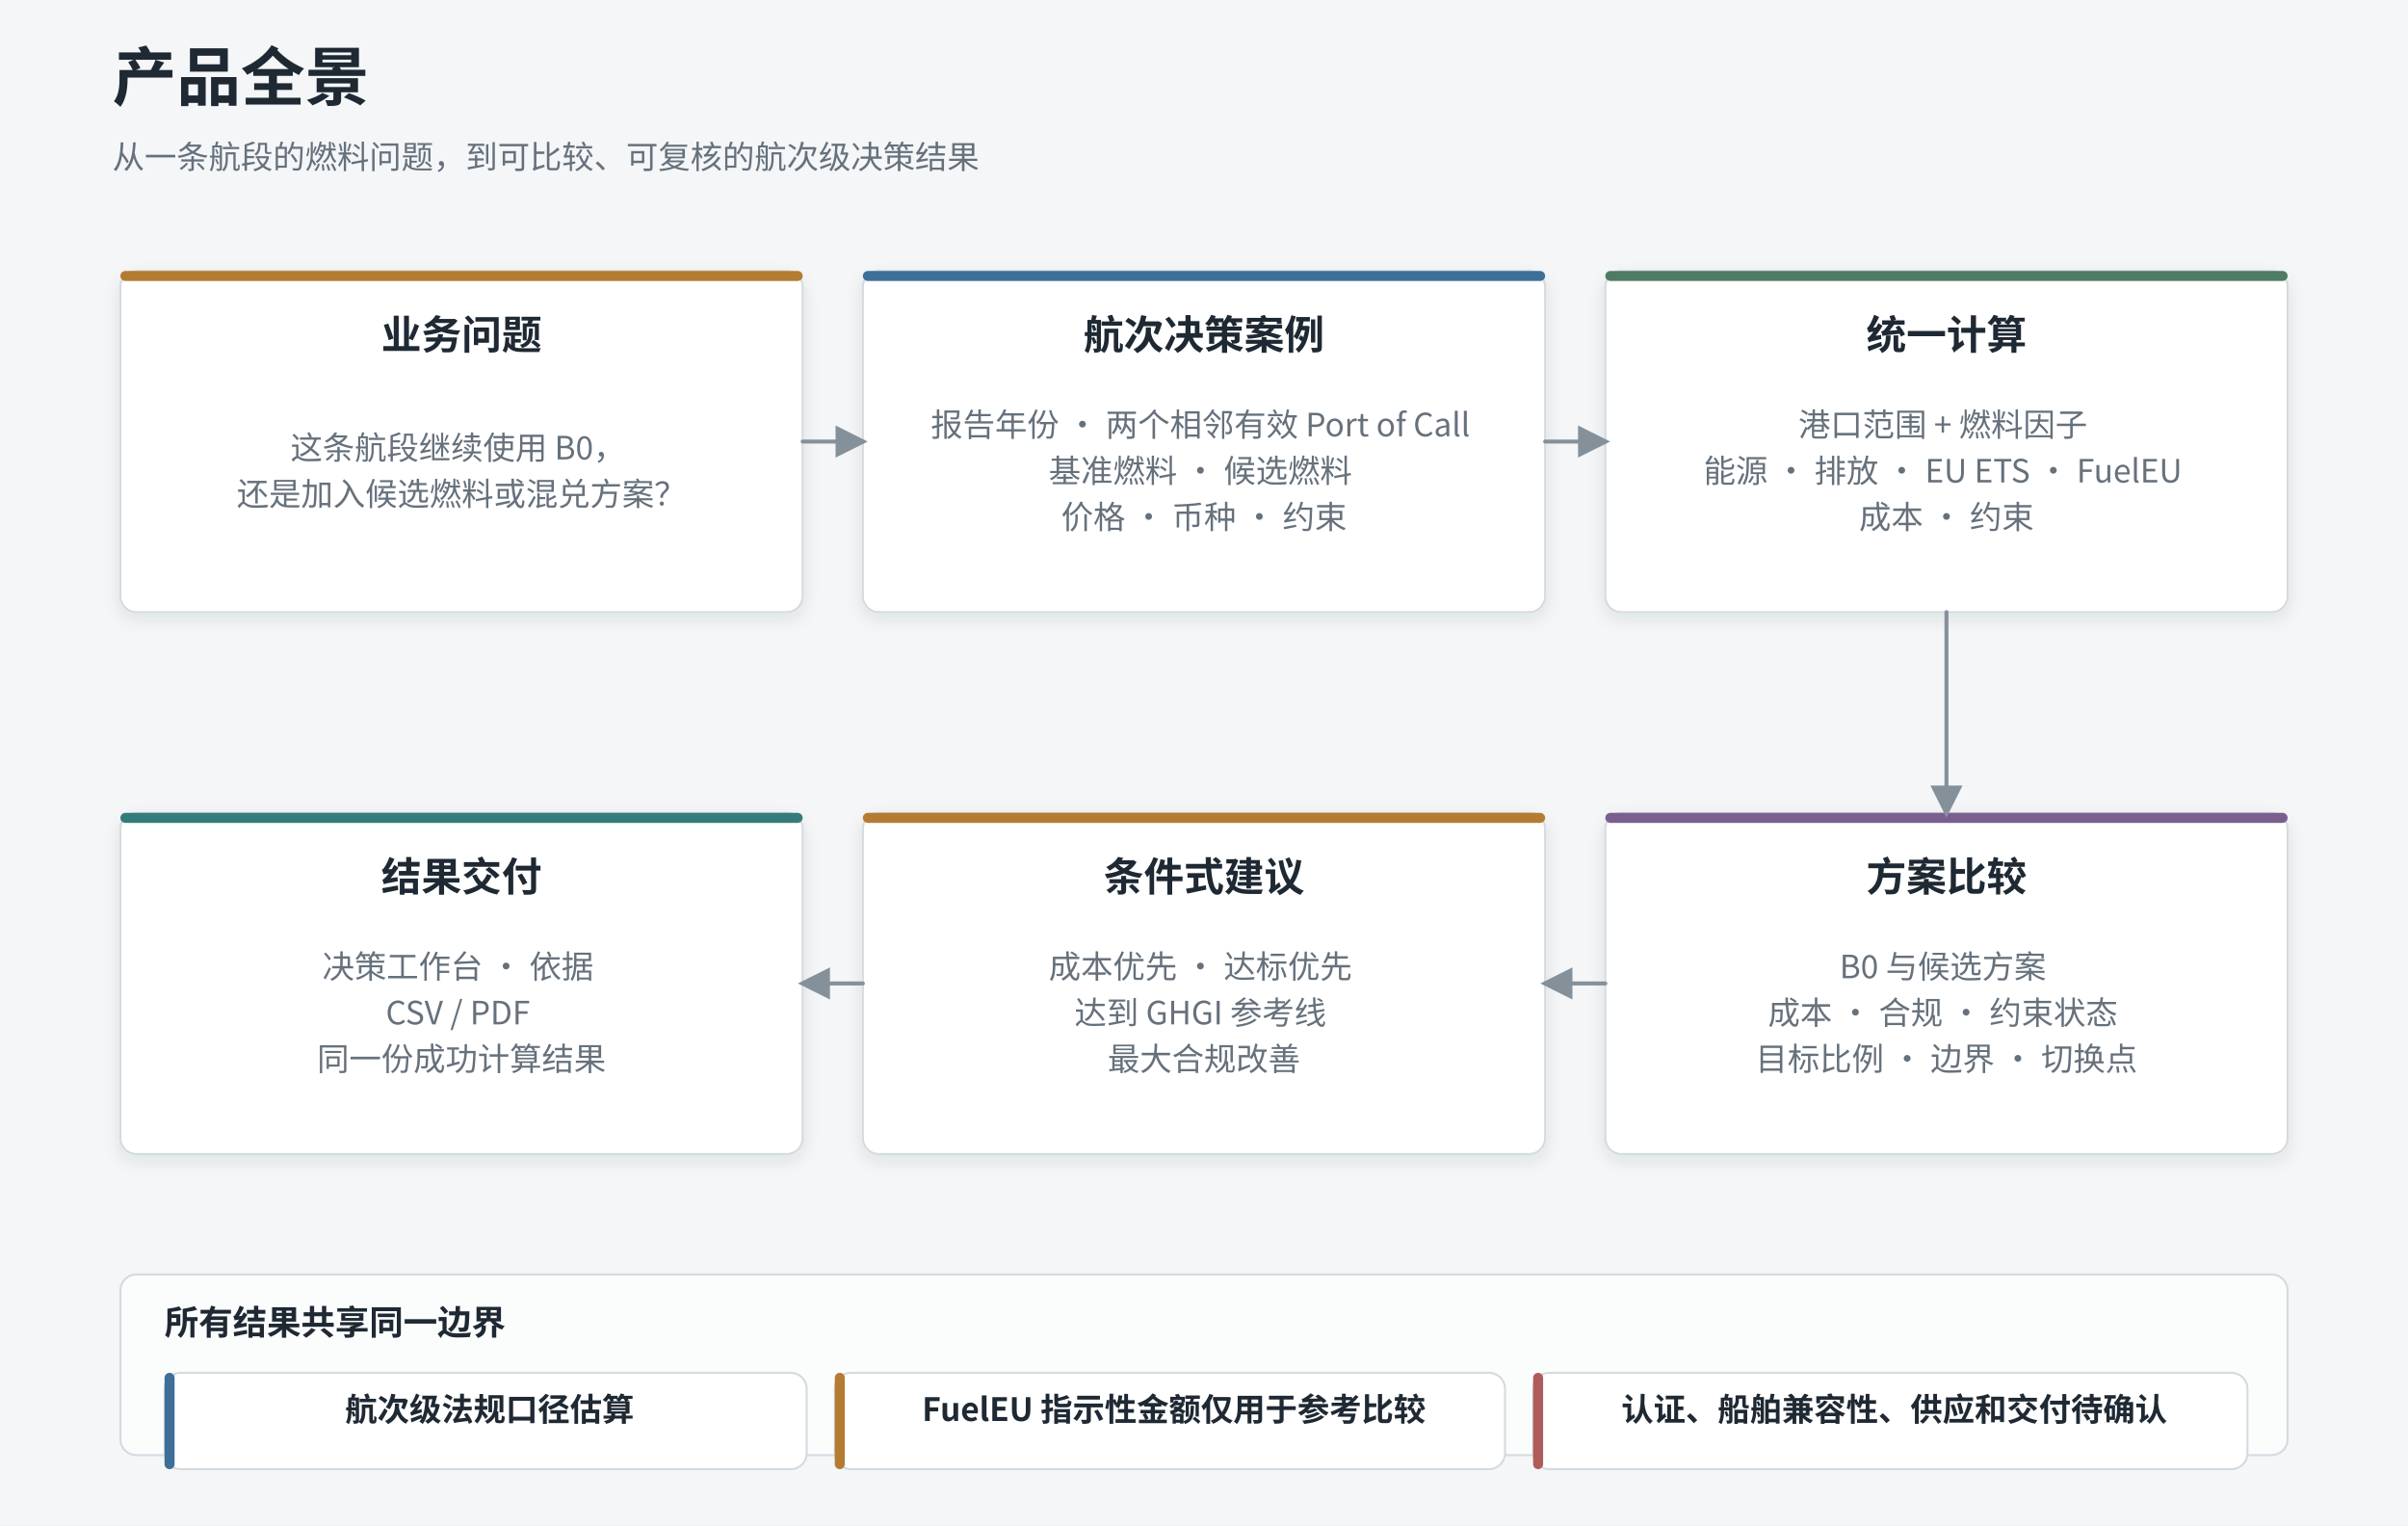
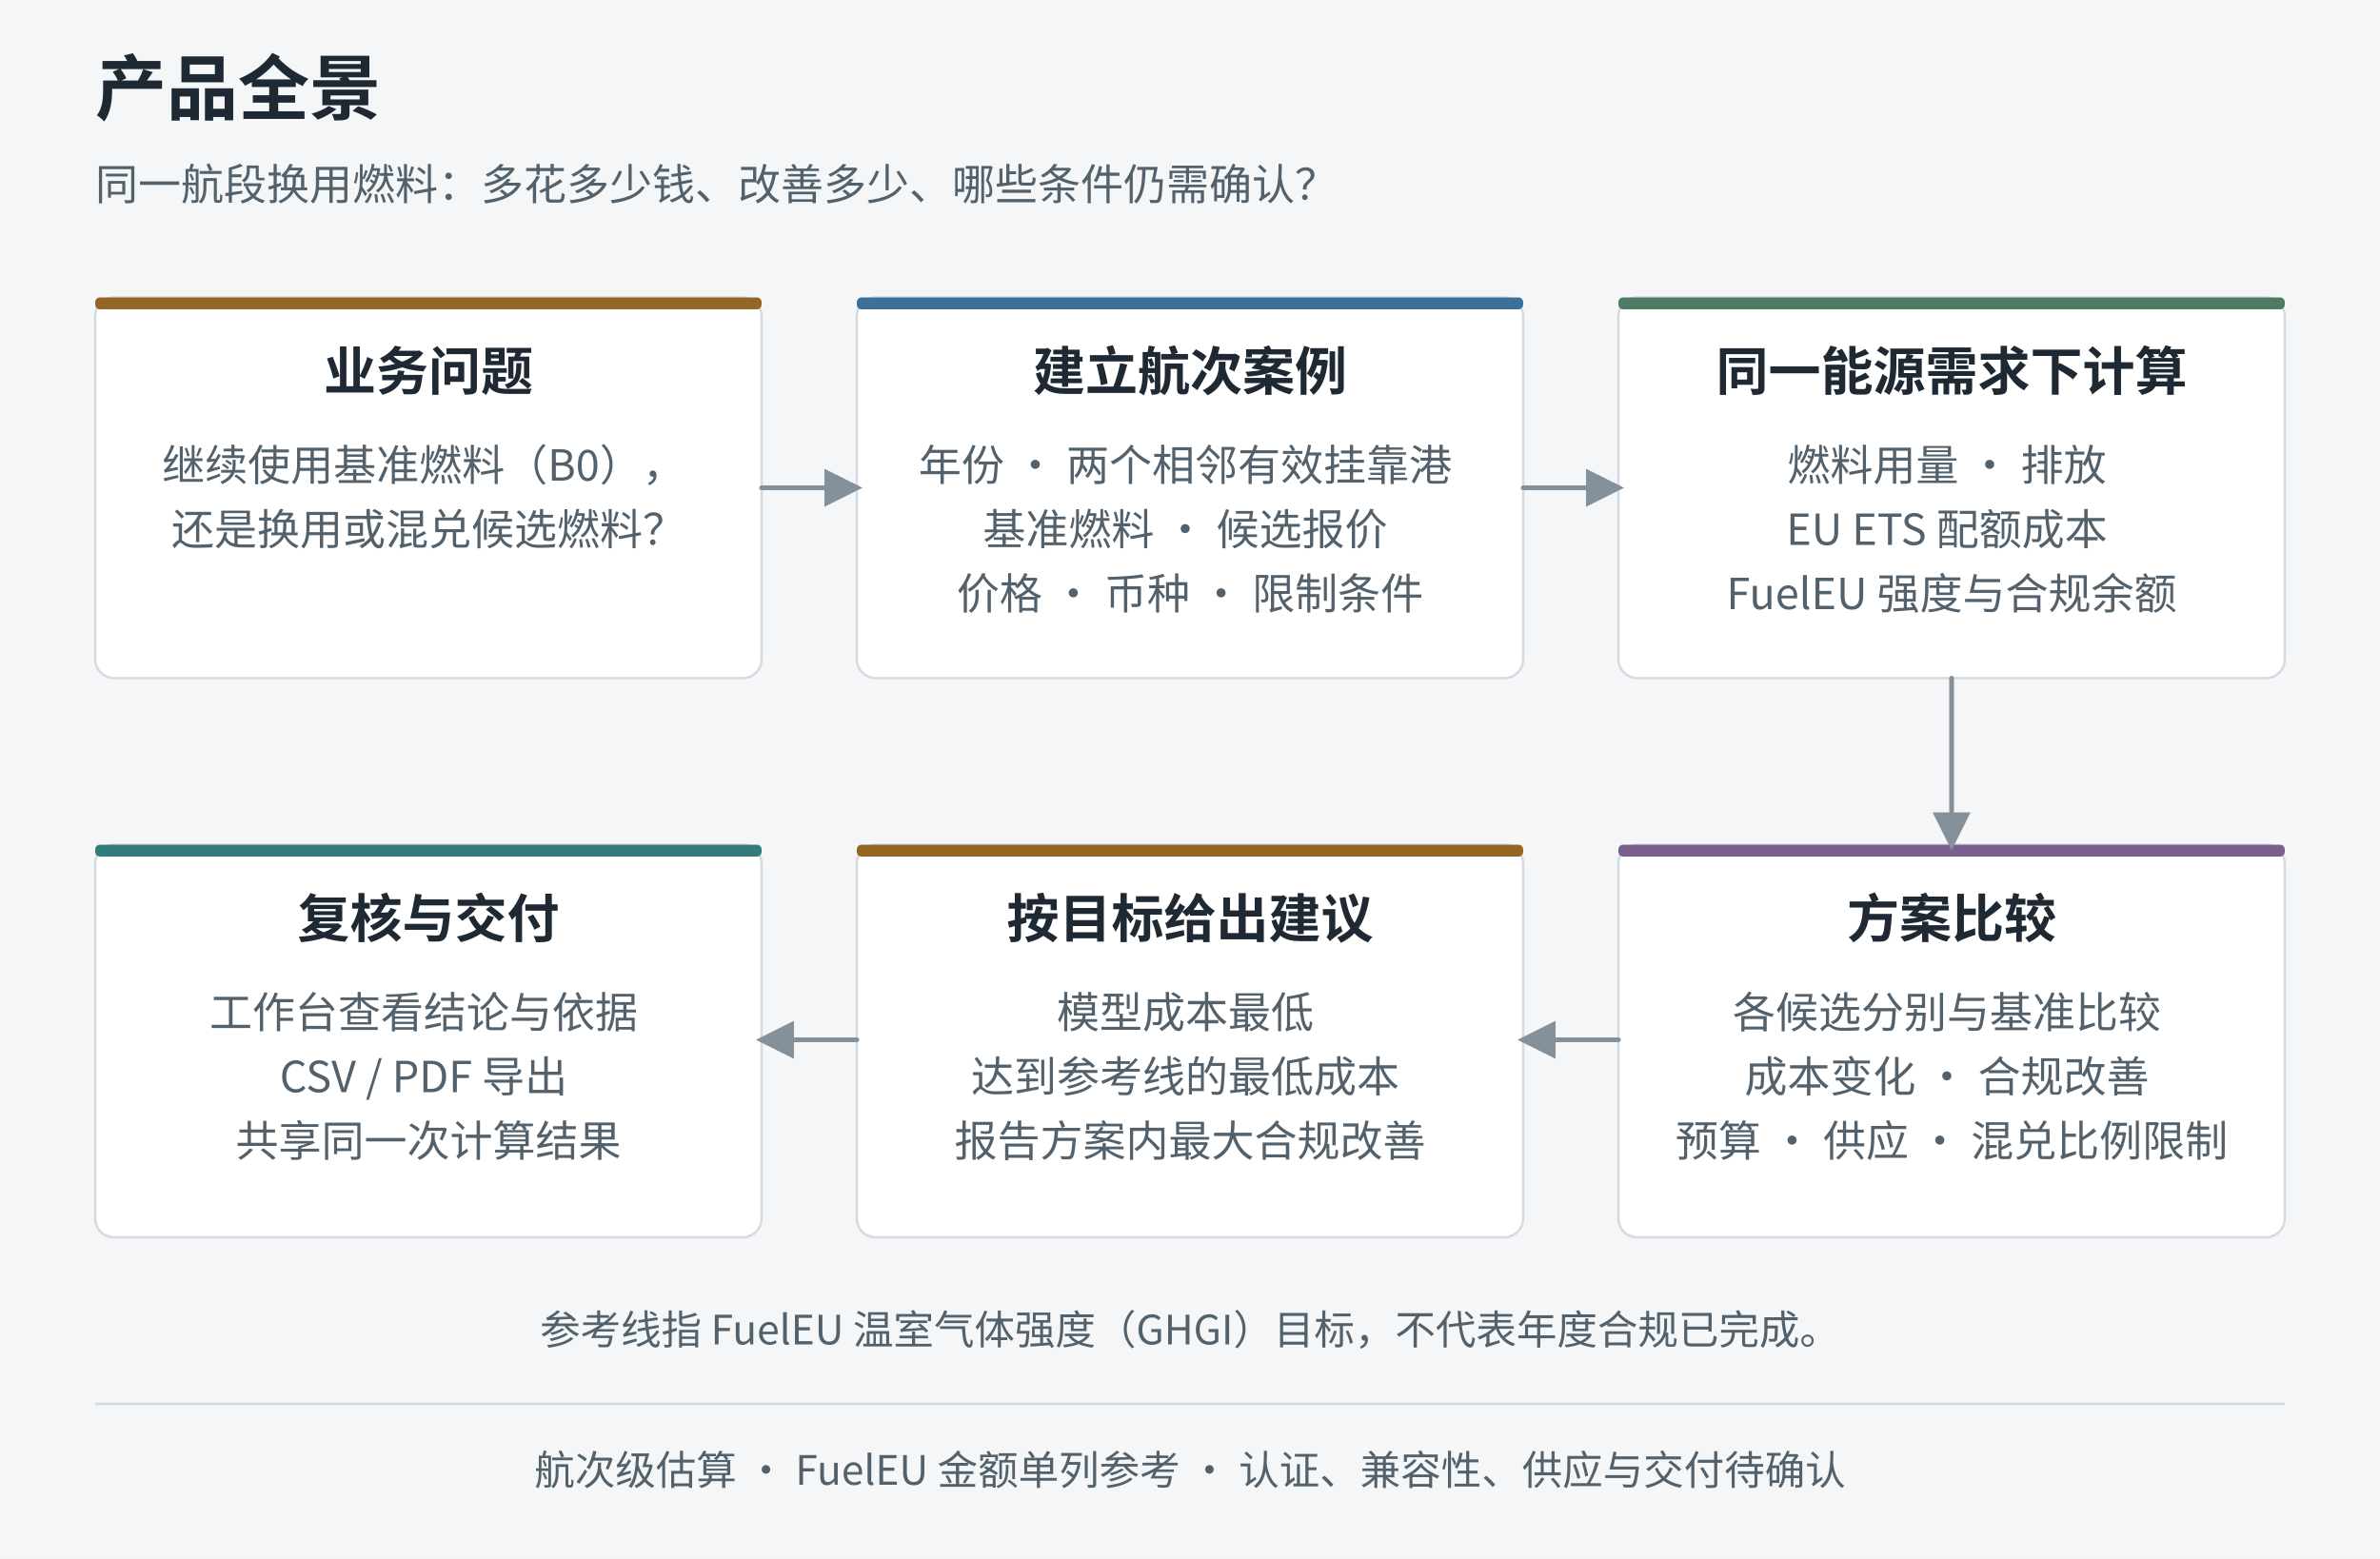
- <svg xmlns="http://www.w3.org/2000/svg" width="1200" height="760" viewBox="0 0 1200 760">
+ <svg xmlns="http://www.w3.org/2000/svg" width="1000" height="655" viewBox="0 0 1000 655" role="img" aria-labelledby="title description">
  <defs>
-     <filter id="card-shadow" x="-10%" y="-10%" width="120%" height="130%">
-       <feDropShadow dx="0" dy="3" stdDeviation="4" flood-color="#1F2933" flood-opacity="0.10" />
-     </filter>
    <marker id="arrow" viewBox="0 0 10 10" refX="8.5" refY="5" markerWidth="8" markerHeight="8" orient="auto-start-reverse">
      <path d="M 0 0 L 10 5 L 0 10 z" fill="#84919B" />
    </marker>
-     <marker id="arrow-gold" viewBox="0 0 10 10" refX="8.5" refY="5" markerWidth="8" markerHeight="8" orient="auto-start-reverse">
-       <path d="M 0 0 L 10 5 L 0 10 z" fill="#B47B32" />
-     </marker>
  </defs>
-   <rect width="1200" height="760" fill="#F4F6F7" />
-   <text x="56" y="50" text-anchor="start" font-family="Microsoft YaHei, Noto Sans CJK SC, Arial, sans-serif" font-size="32" font-weight="700" fill="#1F2933">
-     <tspan x="56" y="50">产品全景</tspan>
+   <rect width="1000" height="655" fill="#F4F6F7" />
+   <text text-anchor="start" font-family="Microsoft YaHei, Noto Sans CJK SC, Arial, sans-serif" font-size="30" font-weight="700" fill="#1F2933">
+     <tspan x="40" y="48">产品全景</tspan>
  </text>
-   <text x="56" y="84" text-anchor="start" font-family="Microsoft YaHei, Noto Sans CJK SC, Arial, sans-serif" font-size="16" font-weight="400" fill="#66717C">
-     <tspan x="56" y="84">从一条航段的燃料问题，到可比较、可复核的航次级决策结果</tspan>
+   <text text-anchor="start" font-family="Microsoft YaHei, Noto Sans CJK SC, Arial, sans-serif" font-size="18" font-weight="400" fill="#52616C">
+     <tspan x="40" y="84">同一航段换用燃料：多花多少钱、改善多少、哪些条件仍需确认？</tspan>
  </text>
-   <rect x="60" y="135" width="340" height="170" rx="8" fill="#FFFFFF" stroke="#D4DADF" filter="url(#card-shadow)" />
-   <rect x="60" y="135" width="340" height="5" rx="2.5" fill="#B47B32" />
-   <text x="230.0" y="174.0" text-anchor="middle" font-family="Microsoft YaHei, Noto Sans CJK SC, Arial, sans-serif" font-size="20" font-weight="700" fill="#1F2933">
-     <tspan x="230.0" y="174.0">业务问题</tspan>
+   <g data-card="业务问题">
+     <rect x="40" y="125" width="280" height="160" rx="8" fill="#FFFFFF" stroke="#D4DADF" />
+     <rect x="40" y="125" width="280" height="5" rx="2" fill="#956524" />
+     <text text-anchor="middle" font-family="Microsoft YaHei, Noto Sans CJK SC, Arial, sans-serif" font-size="22" font-weight="700" fill="#1F2933">
+       <tspan x="180.0" y="164">业务问题</tspan>
+     </text>
+     <text text-anchor="middle" font-family="Microsoft YaHei, Noto Sans CJK SC, Arial, sans-serif" font-size="18" font-weight="400" fill="#52616C">
+       <tspan x="180.0" y="202">继续使用基准燃料（B0），</tspan>
+       <tspan x="180.0" y="229">还是换用或混兑候选燃料？</tspan>
+     </text>
+   </g>
+   <g data-card="建立航次案例">
+     <rect x="360" y="125" width="280" height="160" rx="8" fill="#FFFFFF" stroke="#D4DADF" />
+     <rect x="360" y="125" width="280" height="5" rx="2" fill="#3E6F98" />
+     <text text-anchor="middle" font-family="Microsoft YaHei, Noto Sans CJK SC, Arial, sans-serif" font-size="22" font-weight="700" fill="#1F2933">
+       <tspan x="500.0" y="164">建立航次案例</tspan>
+     </text>
+     <text text-anchor="middle" font-family="Microsoft YaHei, Noto Sans CJK SC, Arial, sans-serif" font-size="18" font-weight="400" fill="#52616C">
+       <tspan x="500.0" y="202">年份 · 两个相邻有效挂靠港</tspan>
+       <tspan x="500.0" y="229">基准燃料 · 候选报价</tspan>
+       <tspan x="500.0" y="256">价格 · 币种 · 限制条件</tspan>
+     </text>
+   </g>
+   <g data-card="同一能源需求下计算">
+     <rect x="680" y="125" width="280" height="160" rx="8" fill="#FFFFFF" stroke="#D4DADF" />
+     <rect x="680" y="125" width="280" height="5" rx="2" fill="#4E7B63" />
+     <text text-anchor="middle" font-family="Microsoft YaHei, Noto Sans CJK SC, Arial, sans-serif" font-size="22" font-weight="700" fill="#1F2933">
+       <tspan x="820.0" y="164">同一能源需求下计算</tspan>
+     </text>
+     <text text-anchor="middle" font-family="Microsoft YaHei, Noto Sans CJK SC, Arial, sans-serif" font-size="18" font-weight="400" fill="#52616C">
+       <tspan x="820.0" y="202">燃料用量 · 排放</tspan>
+       <tspan x="820.0" y="229">EU ETS 配额成本</tspan>
+       <tspan x="820.0" y="256">FuelEU 强度与合规余额</tspan>
+     </text>
+   </g>
+   <g data-card="方案比较">
+     <rect x="680" y="355" width="280" height="165" rx="8" fill="#FFFFFF" stroke="#D4DADF" />
+     <rect x="680" y="355" width="280" height="5" rx="2" fill="#7A5F8E" />
+     <text text-anchor="middle" font-family="Microsoft YaHei, Noto Sans CJK SC, Arial, sans-serif" font-size="22" font-weight="700" fill="#1F2933">
+       <tspan x="820.0" y="394">方案比较</tspan>
+     </text>
+     <text text-anchor="middle" font-family="Microsoft YaHei, Noto Sans CJK SC, Arial, sans-serif" font-size="18" font-weight="400" fill="#52616C">
+       <tspan x="820.0" y="432">各候选分别与基准比较</tspan>
+       <tspan x="820.0" y="459">成本变化 · 合规改善</tspan>
+       <tspan x="820.0" y="486">预算 · 供应 · 混兑比例限制</tspan>
+     </text>
+   </g>
+   <g data-card="按目标给出建议">
+     <rect x="360" y="355" width="280" height="165" rx="8" fill="#FFFFFF" stroke="#D4DADF" />
+     <rect x="360" y="355" width="280" height="5" rx="2" fill="#956524" />
+     <text text-anchor="middle" font-family="Microsoft YaHei, Noto Sans CJK SC, Arial, sans-serif" font-size="22" font-weight="700" fill="#1F2933">
+       <tspan x="500.0" y="394">按目标给出建议</tspan>
+     </text>
+     <text text-anchor="middle" font-family="Microsoft YaHei, Noto Sans CJK SC, Arial, sans-serif" font-size="18" font-weight="400" fill="#52616C">
+       <tspan x="500.0" y="432">模型成本最低</tspan>
+       <tspan x="500.0" y="459">达到参考线的最低成本</tspan>
+       <tspan x="500.0" y="486">报告方案内最大合规改善</tspan>
+     </text>
+   </g>
+   <g data-card="复核与交付">
+     <rect x="40" y="355" width="280" height="165" rx="8" fill="#FFFFFF" stroke="#D4DADF" />
+     <rect x="40" y="355" width="280" height="5" rx="2" fill="#347C7B" />
+     <text text-anchor="middle" font-family="Microsoft YaHei, Noto Sans CJK SC, Arial, sans-serif" font-size="22" font-weight="700" fill="#1F2933">
+       <tspan x="180.0" y="394">复核与交付</tspan>
+     </text>
+     <text text-anchor="middle" font-family="Microsoft YaHei, Noto Sans CJK SC, Arial, sans-serif" font-size="18" font-weight="400" fill="#52616C">
+       <tspan x="180.0" y="432">工作台查看结论与依据</tspan>
+       <tspan x="180.0" y="459">CSV / PDF 导出</tspan>
+       <tspan x="180.0" y="486">共享同一次计算结果</tspan>
+     </text>
+   </g>
+   <path data-connector="flow" d="M 320 205 H 360" fill="none" stroke="#84919B" stroke-width="2" stroke-linecap="round" stroke-linejoin="round" marker-end="url(#arrow)" />
+   <path data-connector="flow" d="M 640 205 H 680" fill="none" stroke="#84919B" stroke-width="2" stroke-linecap="round" stroke-linejoin="round" marker-end="url(#arrow)" />
+   <path data-connector="flow" d="M 820 285 V 355" fill="none" stroke="#84919B" stroke-width="2" stroke-linecap="round" stroke-linejoin="round" marker-end="url(#arrow)" />
+   <path data-connector="flow" d="M 680 437 H 640" fill="none" stroke="#84919B" stroke-width="2" stroke-linecap="round" stroke-linejoin="round" marker-end="url(#arrow)" />
+   <path data-connector="flow" d="M 360 437 H 320" fill="none" stroke="#84919B" stroke-width="2" stroke-linecap="round" stroke-linejoin="round" marker-end="url(#arrow)" />
+   <text text-anchor="middle" font-family="Microsoft YaHei, Noto Sans CJK SC, Arial, sans-serif" font-size="17" font-weight="400" fill="#52616C">
+     <tspan x="500" y="565">参考线指 FuelEU 温室气体强度（GHGI）目标，不代表年度合规已完成。</tspan>
  </text>
-   <text x="230.0" y="228.9" text-anchor="middle" font-family="Microsoft YaHei, Noto Sans CJK SC, Arial, sans-serif" font-size="16" font-weight="400" fill="#66717C">
-     <tspan x="230.0" y="228.9">这条航段继续使用 B0，</tspan>
-     <tspan x="230.0" y="251.9">还是加入候选燃料或混兑方案？</tspan>
-   </text>
-   <rect x="430" y="135" width="340" height="170" rx="8" fill="#FFFFFF" stroke="#D4DADF" filter="url(#card-shadow)" />
-   <rect x="430" y="135" width="340" height="5" rx="2.5" fill="#3E6F98" />
-   <text x="600.0" y="174.0" text-anchor="middle" font-family="Microsoft YaHei, Noto Sans CJK SC, Arial, sans-serif" font-size="20" font-weight="700" fill="#1F2933">
-     <tspan x="600.0" y="174.0">航次决策案例</tspan>
-   </text>
-   <text x="600.0" y="217.4" text-anchor="middle" font-family="Microsoft YaHei, Noto Sans CJK SC, Arial, sans-serif" font-size="16" font-weight="400" fill="#66717C">
-     <tspan x="600.0" y="217.4">报告年份 · 两个相邻有效 Port of Call</tspan>
-     <tspan x="600.0" y="240.4">基准燃料 · 候选燃料</tspan>
-     <tspan x="600.0" y="263.4">价格 · 币种 · 约束</tspan>
-   </text>
-   <rect x="800" y="135" width="340" height="170" rx="8" fill="#FFFFFF" stroke="#D4DADF" filter="url(#card-shadow)" />
-   <rect x="800" y="135" width="340" height="5" rx="2.5" fill="#4E7B63" />
-   <text x="970.0" y="174.0" text-anchor="middle" font-family="Microsoft YaHei, Noto Sans CJK SC, Arial, sans-serif" font-size="20" font-weight="700" fill="#1F2933">
-     <tspan x="970.0" y="174.0">统一计算</tspan>
-   </text>
-   <text x="970.0" y="217.4" text-anchor="middle" font-family="Microsoft YaHei, Noto Sans CJK SC, Arial, sans-serif" font-size="16" font-weight="400" fill="#66717C">
-     <tspan x="970.0" y="217.4">港口范围 + 燃料因子</tspan>
-     <tspan x="970.0" y="240.4">能源 · 排放 · EU ETS · FuelEU</tspan>
-     <tspan x="970.0" y="263.4">成本 · 约束</tspan>
-   </text>
-   <rect x="800" y="405" width="340" height="170" rx="8" fill="#FFFFFF" stroke="#D4DADF" filter="url(#card-shadow)" />
-   <rect x="800" y="405" width="340" height="5" rx="2.5" fill="#7A5F8E" />
-   <text x="970.0" y="444.0" text-anchor="middle" font-family="Microsoft YaHei, Noto Sans CJK SC, Arial, sans-serif" font-size="20" font-weight="700" fill="#1F2933">
-     <tspan x="970.0" y="444.0">方案比较</tspan>
-   </text>
-   <text x="970.0" y="487.4" text-anchor="middle" font-family="Microsoft YaHei, Noto Sans CJK SC, Arial, sans-serif" font-size="16" font-weight="400" fill="#66717C">
-     <tspan x="970.0" y="487.4">B0 与候选方案</tspan>
-     <tspan x="970.0" y="510.4">成本 · 合规 · 约束状态</tspan>
-     <tspan x="970.0" y="533.4">目标比例 · 边界 · 切换点</tspan>
-   </text>
-   <rect x="430" y="405" width="340" height="170" rx="8" fill="#FFFFFF" stroke="#D4DADF" filter="url(#card-shadow)" />
-   <rect x="430" y="405" width="340" height="5" rx="2.5" fill="#B47B32" />
-   <text x="600.0" y="444.0" text-anchor="middle" font-family="Microsoft YaHei, Noto Sans CJK SC, Arial, sans-serif" font-size="20" font-weight="700" fill="#1F2933">
-     <tspan x="600.0" y="444.0">条件式建议</tspan>
-   </text>
-   <text x="600.0" y="487.4" text-anchor="middle" font-family="Microsoft YaHei, Noto Sans CJK SC, Arial, sans-serif" font-size="16" font-weight="400" fill="#66717C">
-     <tspan x="600.0" y="487.4">成本优先 · 达标优先</tspan>
-     <tspan x="600.0" y="510.4">达到 GHGI 参考线</tspan>
-     <tspan x="600.0" y="533.4">最大合规改善</tspan>
-   </text>
-   <rect x="60" y="405" width="340" height="170" rx="8" fill="#FFFFFF" stroke="#D4DADF" filter="url(#card-shadow)" />
-   <rect x="60" y="405" width="340" height="5" rx="2.5" fill="#347C7B" />
-   <text x="230.0" y="444.0" text-anchor="middle" font-family="Microsoft YaHei, Noto Sans CJK SC, Arial, sans-serif" font-size="20" font-weight="700" fill="#1F2933">
-     <tspan x="230.0" y="444.0">结果交付</tspan>
-   </text>
-   <text x="230.0" y="487.4" text-anchor="middle" font-family="Microsoft YaHei, Noto Sans CJK SC, Arial, sans-serif" font-size="16" font-weight="400" fill="#66717C">
-     <tspan x="230.0" y="487.4">决策工作台 · 依据</tspan>
-     <tspan x="230.0" y="510.4">CSV / PDF</tspan>
-     <tspan x="230.0" y="533.4">同一份成功计算结果</tspan>
-   </text>
-   <path d="M 400 220 L 430 220" fill="none" stroke="#84919B" stroke-width="2" stroke-linecap="round" stroke-linejoin="round" marker-end="url(#arrow)" />
-   <path d="M 770 220 L 800 220" fill="none" stroke="#84919B" stroke-width="2" stroke-linecap="round" stroke-linejoin="round" marker-end="url(#arrow)" />
-   <path d="M 970 305 L 970 405" fill="none" stroke="#84919B" stroke-width="2" stroke-linecap="round" stroke-linejoin="round" marker-end="url(#arrow)" />
-   <path d="M 800 490 L 770 490" fill="none" stroke="#84919B" stroke-width="2" stroke-linecap="round" stroke-linejoin="round" marker-end="url(#arrow)" />
-   <path d="M 430 490 L 400 490" fill="none" stroke="#84919B" stroke-width="2" stroke-linecap="round" stroke-linejoin="round" marker-end="url(#arrow)" />
-   <rect x="60" y="635" width="1080" height="90" rx="8" fill="#FBFCFC" stroke="#D4DADF" />
-   <text x="82" y="665" text-anchor="start" font-family="Microsoft YaHei, Noto Sans CJK SC, Arial, sans-serif" font-size="17" font-weight="700" fill="#1F2933">
-     <tspan x="82" y="665">所有结果共享同一边界</tspan>
-   </text>
-   <rect x="82" y="684" width="320" height="48" rx="8" fill="#FFFFFF" stroke="#D4DADF" />
-   <rect x="82" y="684" width="5" height="48" rx="2.5" fill="#3E6F98" />
-   <text x="244.0" y="708.0" text-anchor="middle" font-family="Microsoft YaHei, Noto Sans CJK SC, Arial, sans-serif" font-size="16" font-weight="600" fill="#1F2933">
-     <tspan x="244.0" y="708.0">航次级法规口径估算</tspan>
-   </text>
-   <rect x="416" y="684" width="334" height="48" rx="8" fill="#FFFFFF" stroke="#D4DADF" />
-   <rect x="416" y="684" width="5" height="48" rx="2.5" fill="#B47B32" />
-   <text x="585.0" y="708.0" text-anchor="middle" font-family="Microsoft YaHei, Noto Sans CJK SC, Arial, sans-serif" font-size="16" font-weight="600" fill="#1F2933">
-     <tspan x="585.0" y="708.0">FuelEU 指示性金额仅用于参考比较</tspan>
-   </text>
-   <rect x="764" y="684" width="356" height="48" rx="8" fill="#FFFFFF" stroke="#D4DADF" />
-   <rect x="764" y="684" width="5" height="48" rx="2.5" fill="#B05B5B" />
-   <text x="944.0" y="708.0" text-anchor="middle" font-family="Microsoft YaHei, Noto Sans CJK SC, Arial, sans-serif" font-size="16" font-weight="600" fill="#1F2933">
-     <tspan x="944.0" y="708.0">认证、船舶兼容性、供应和交付待确认</tspan>
+   <path d="M 40 590 H 960" stroke="#D4DADF" />
+   <text text-anchor="middle" font-family="Microsoft YaHei, Noto Sans CJK SC, Arial, sans-serif" font-size="17" font-weight="400" fill="#52616C">
+     <tspan x="500" y="624">航次级估算 · FuelEU 金额单列参考 · 认证、兼容性、供应与交付待确认</tspan>
  </text>
</svg>
